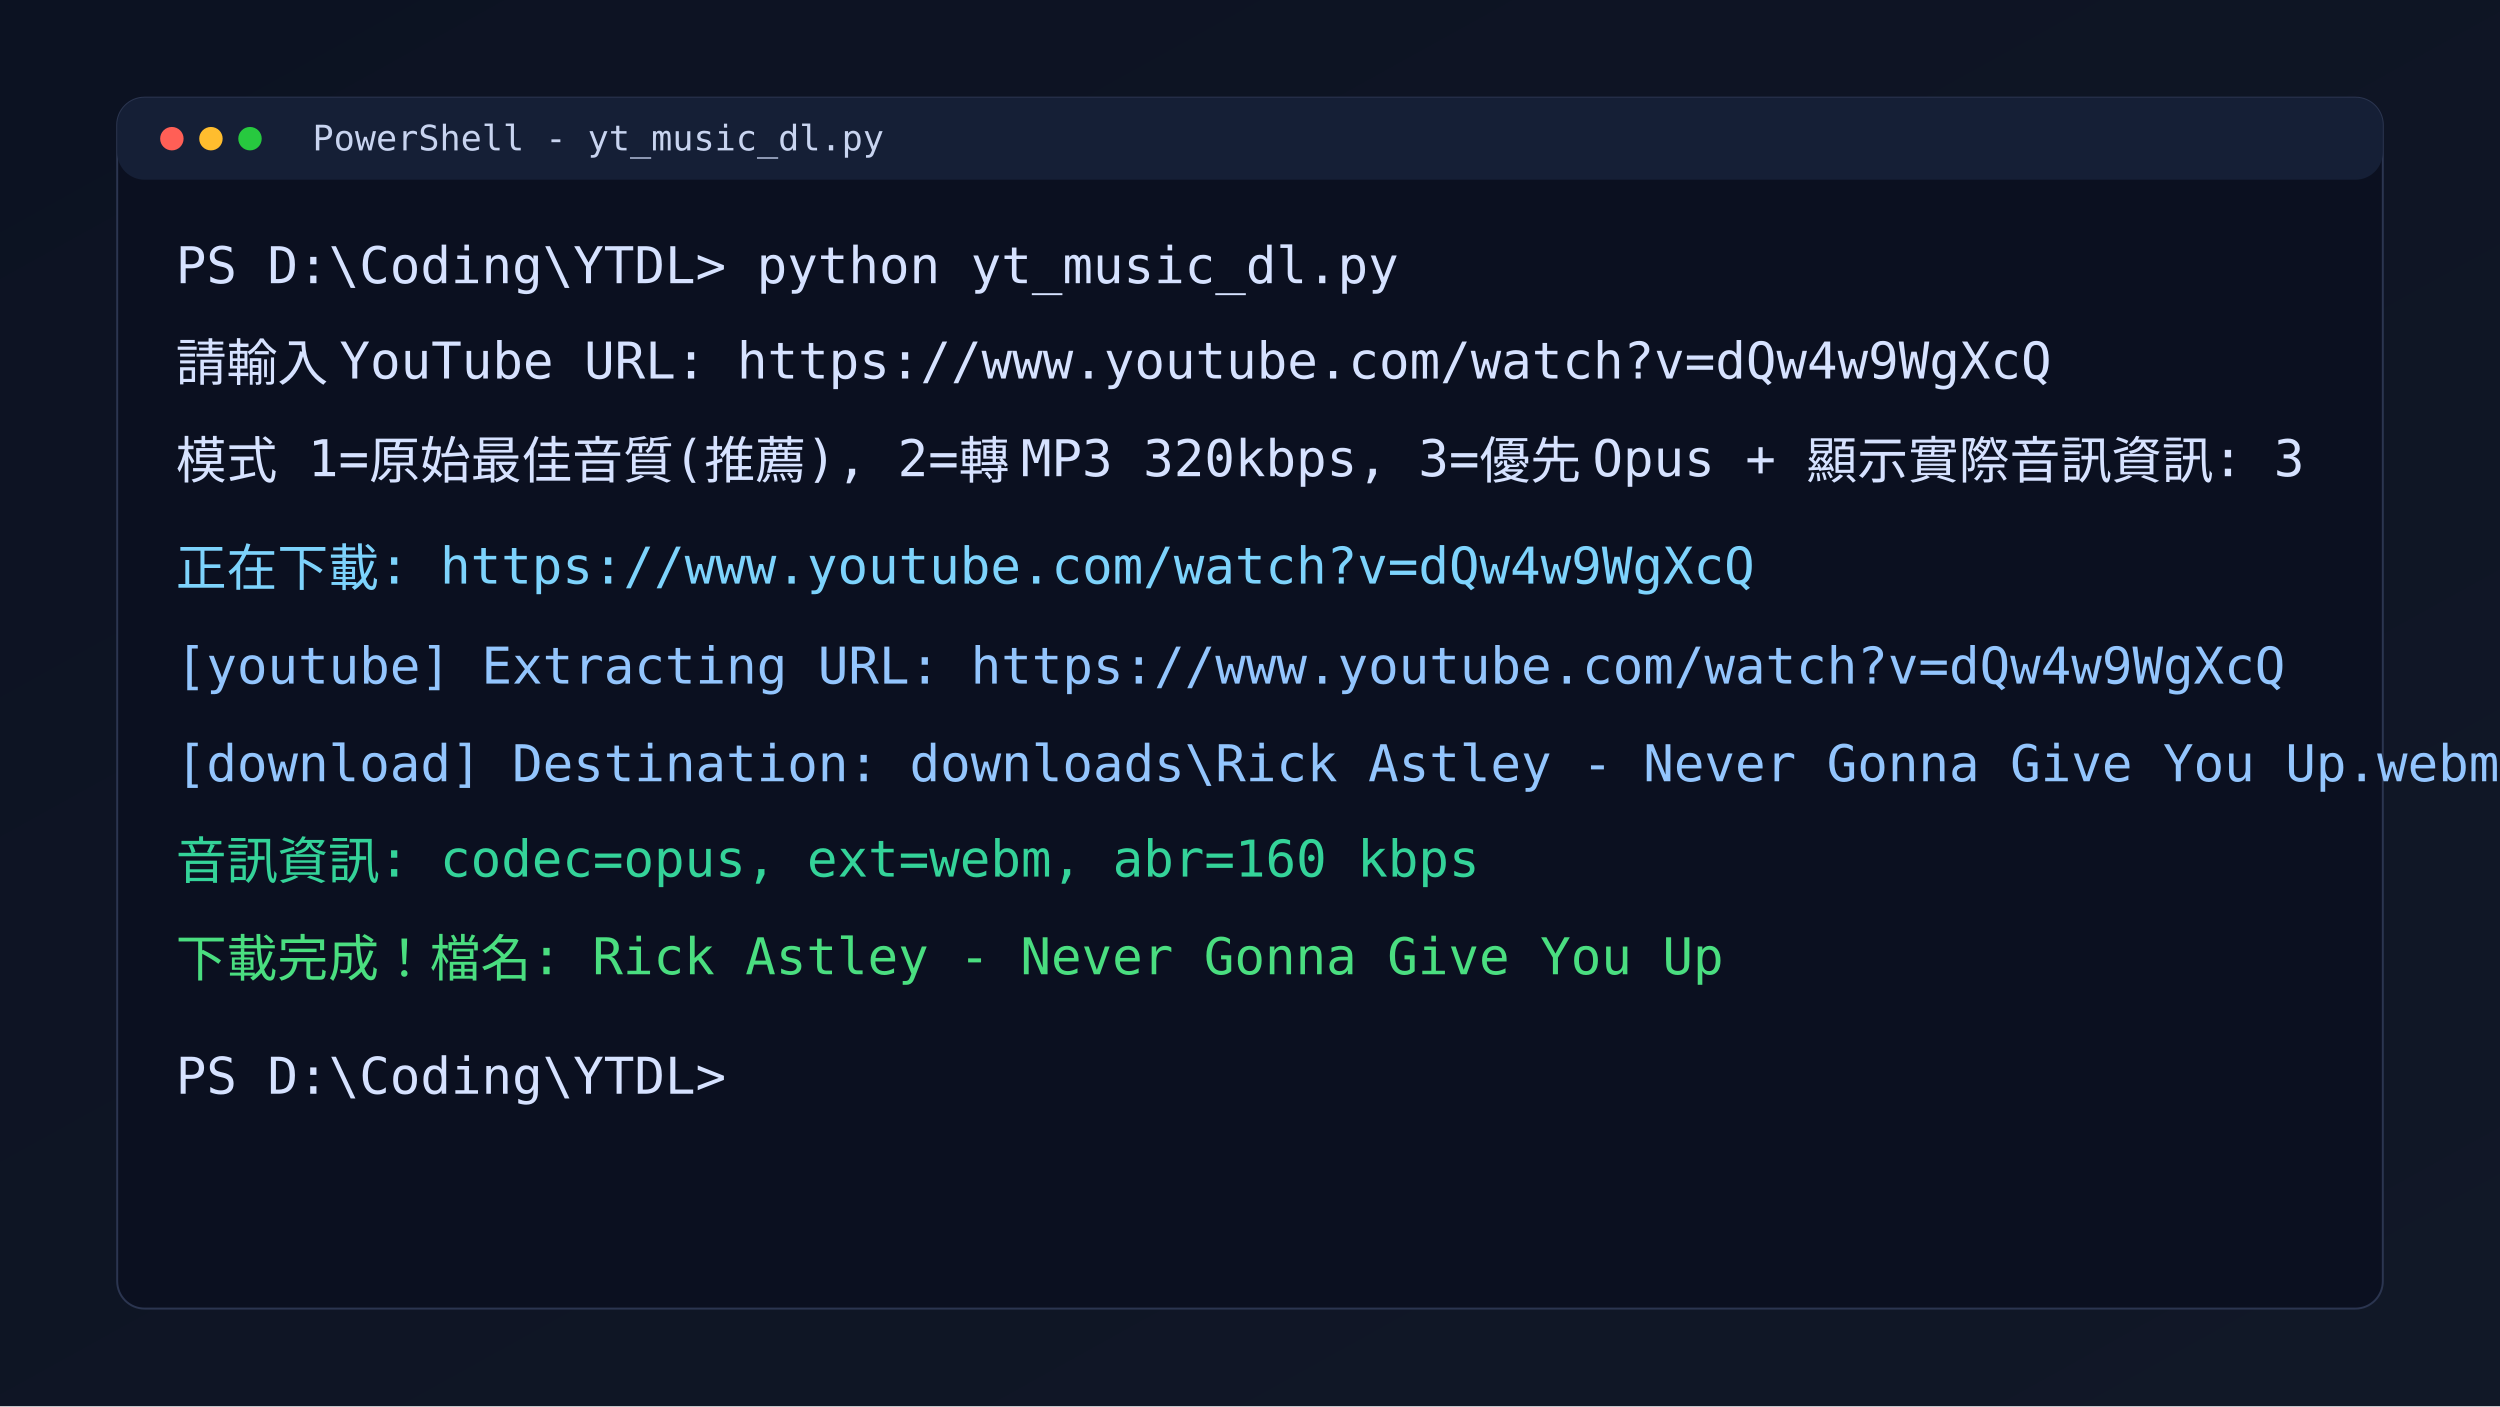
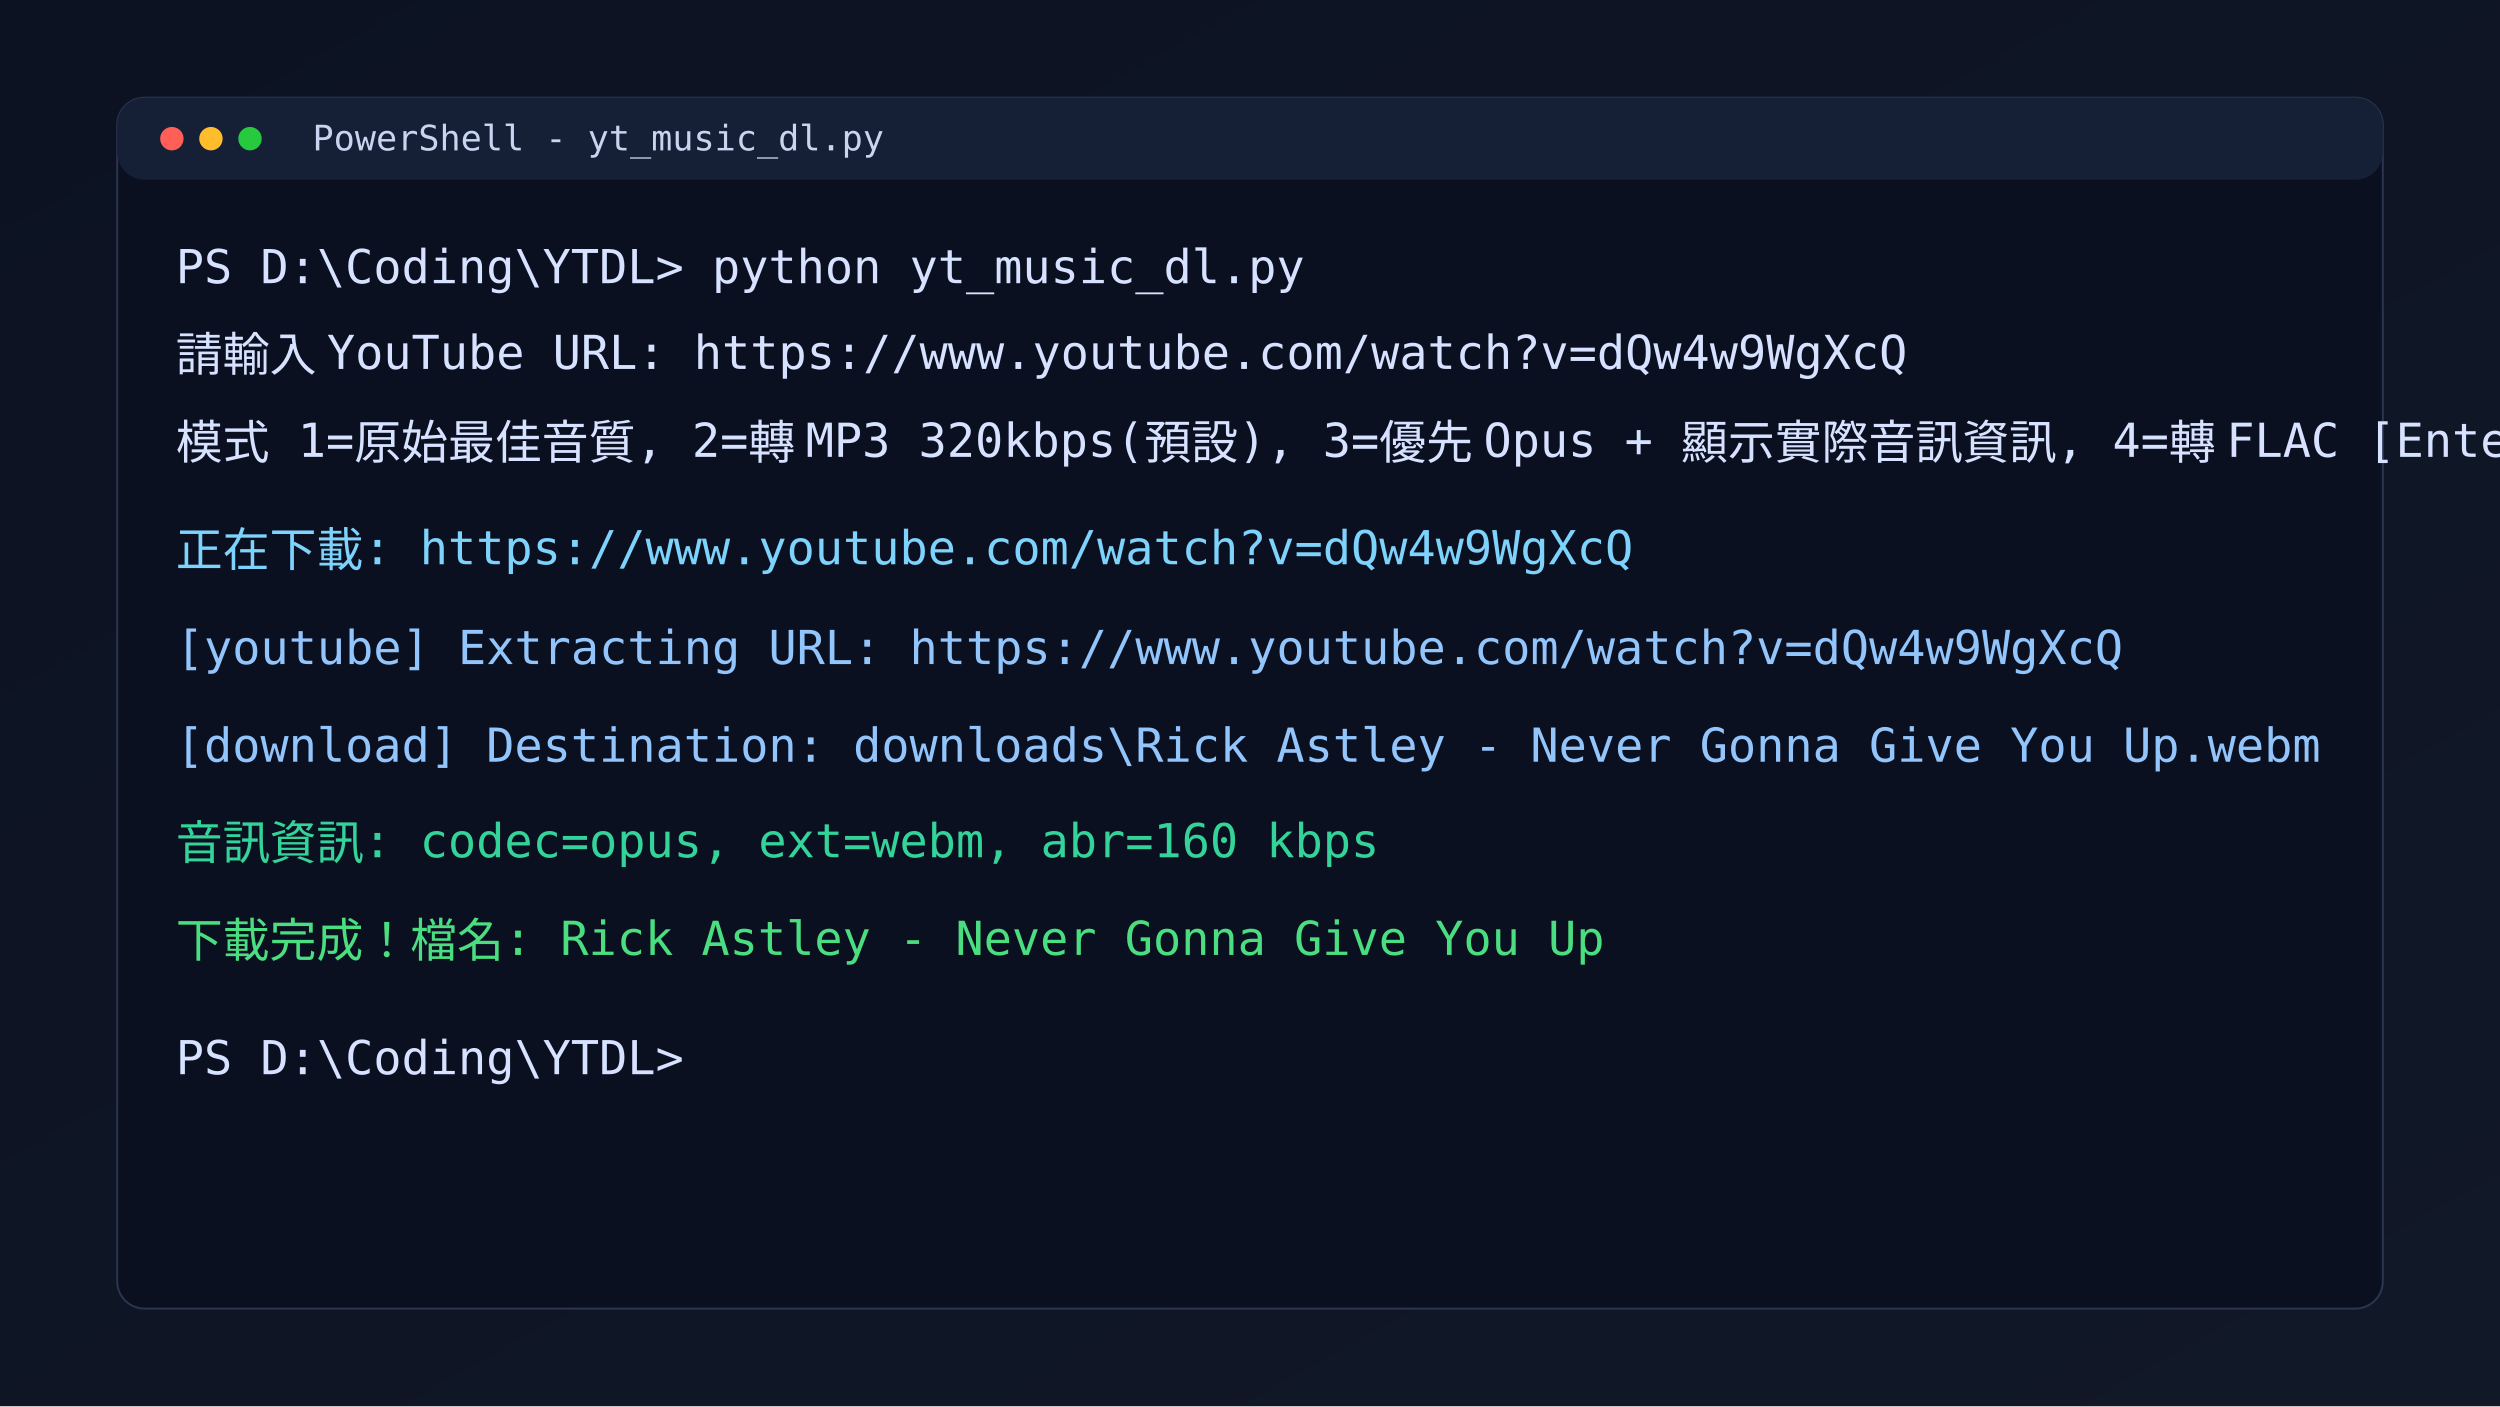
- <svg xmlns="http://www.w3.org/2000/svg" width="1280" height="720" viewBox="0 0 1280 720" role="img" aria-label="Terminal screenshot">
+ <svg xmlns="http://www.w3.org/2000/svg" width="1280" height="720" viewBox="0 0 1280 720" role="img" aria-label="Terminal screenshot latest">
  <defs>
    <linearGradient id="bg" x1="0" y1="0" x2="1" y2="1">
      <stop offset="0%" stop-color="#0c1222" />
      <stop offset="100%" stop-color="#111827" />
    </linearGradient>
  </defs>
  <rect width="1280" height="720" fill="url(#bg)" />
  <rect x="60" y="50" width="1160" height="620" rx="14" fill="#0b1020" stroke="#2b3550" />
  <rect x="60" y="50" width="1160" height="42" rx="14" fill="#151f36" />
  <circle cx="88" cy="71" r="6" fill="#ff5f56" />
  <circle cx="108" cy="71" r="6" fill="#ffbd2e" />
  <circle cx="128" cy="71" r="6" fill="#27c93f" />
  <text x="160" y="77" fill="#c8d4f0" font-family="Consolas, monospace" font-size="18">PowerShell - yt_music_dl.py</text>
-   <g font-family="Consolas, monospace" font-size="26" fill="#d6e2ff">
+   <g font-family="Consolas, monospace" font-size="24" fill="#d6e2ff">
    <text x="90" y="145">PS D:\Coding\YTDL&gt; python yt_music_dl.py</text>
-     <text x="90" y="195">請輸入 YouTube URL: https://www.youtube.com/watch?v=dQw4w9WgXcQ</text>
-     <text x="90" y="245">模式 1=原始最佳音質(推薦), 2=轉 MP3 320kbps, 3=優先 Opus + 顯示實際音訊資訊: 3</text>
-     <text x="90" y="300" fill="#7dd3fc">正在下載: https://www.youtube.com/watch?v=dQw4w9WgXcQ</text>
-     <text x="90" y="350" fill="#93c5fd">[youtube] Extracting URL: https://www.youtube.com/watch?v=dQw4w9WgXcQ</text>
-     <text x="90" y="400" fill="#93c5fd">[download] Destination: downloads\Rick Astley - Never Gonna Give You Up.webm</text>
-     <text x="90" y="450" fill="#34d399">音訊資訊: codec=opus, ext=webm, abr=160 kbps</text>
-     <text x="90" y="500" fill="#4ade80">下載完成！檔名: Rick Astley - Never Gonna Give You Up</text>
-     <text x="90" y="560">PS D:\Coding\YTDL&gt;</text>
+     <text x="90" y="190">請輸入 YouTube URL: https://www.youtube.com/watch?v=dQw4w9WgXcQ</text>
+     <text x="90" y="235">模式 1=原始最佳音質, 2=轉 MP3 320kbps(預設), 3=優先 Opus + 顯示實際音訊資訊, 4=轉 FLAC [Enter=2]: 4</text>
+     <text x="90" y="290" fill="#7dd3fc">正在下載: https://www.youtube.com/watch?v=dQw4w9WgXcQ</text>
+     <text x="90" y="340" fill="#93c5fd">[youtube] Extracting URL: https://www.youtube.com/watch?v=dQw4w9WgXcQ</text>
+     <text x="90" y="390" fill="#93c5fd">[download] Destination: downloads\Rick Astley - Never Gonna Give You Up.webm</text>
+     <text x="90" y="440" fill="#34d399">音訊資訊: codec=opus, ext=webm, abr=160 kbps</text>
+     <text x="90" y="490" fill="#4ade80">下載完成！檔名: Rick Astley - Never Gonna Give You Up</text>
+     <text x="90" y="550">PS D:\Coding\YTDL&gt;</text>
  </g>
</svg>
